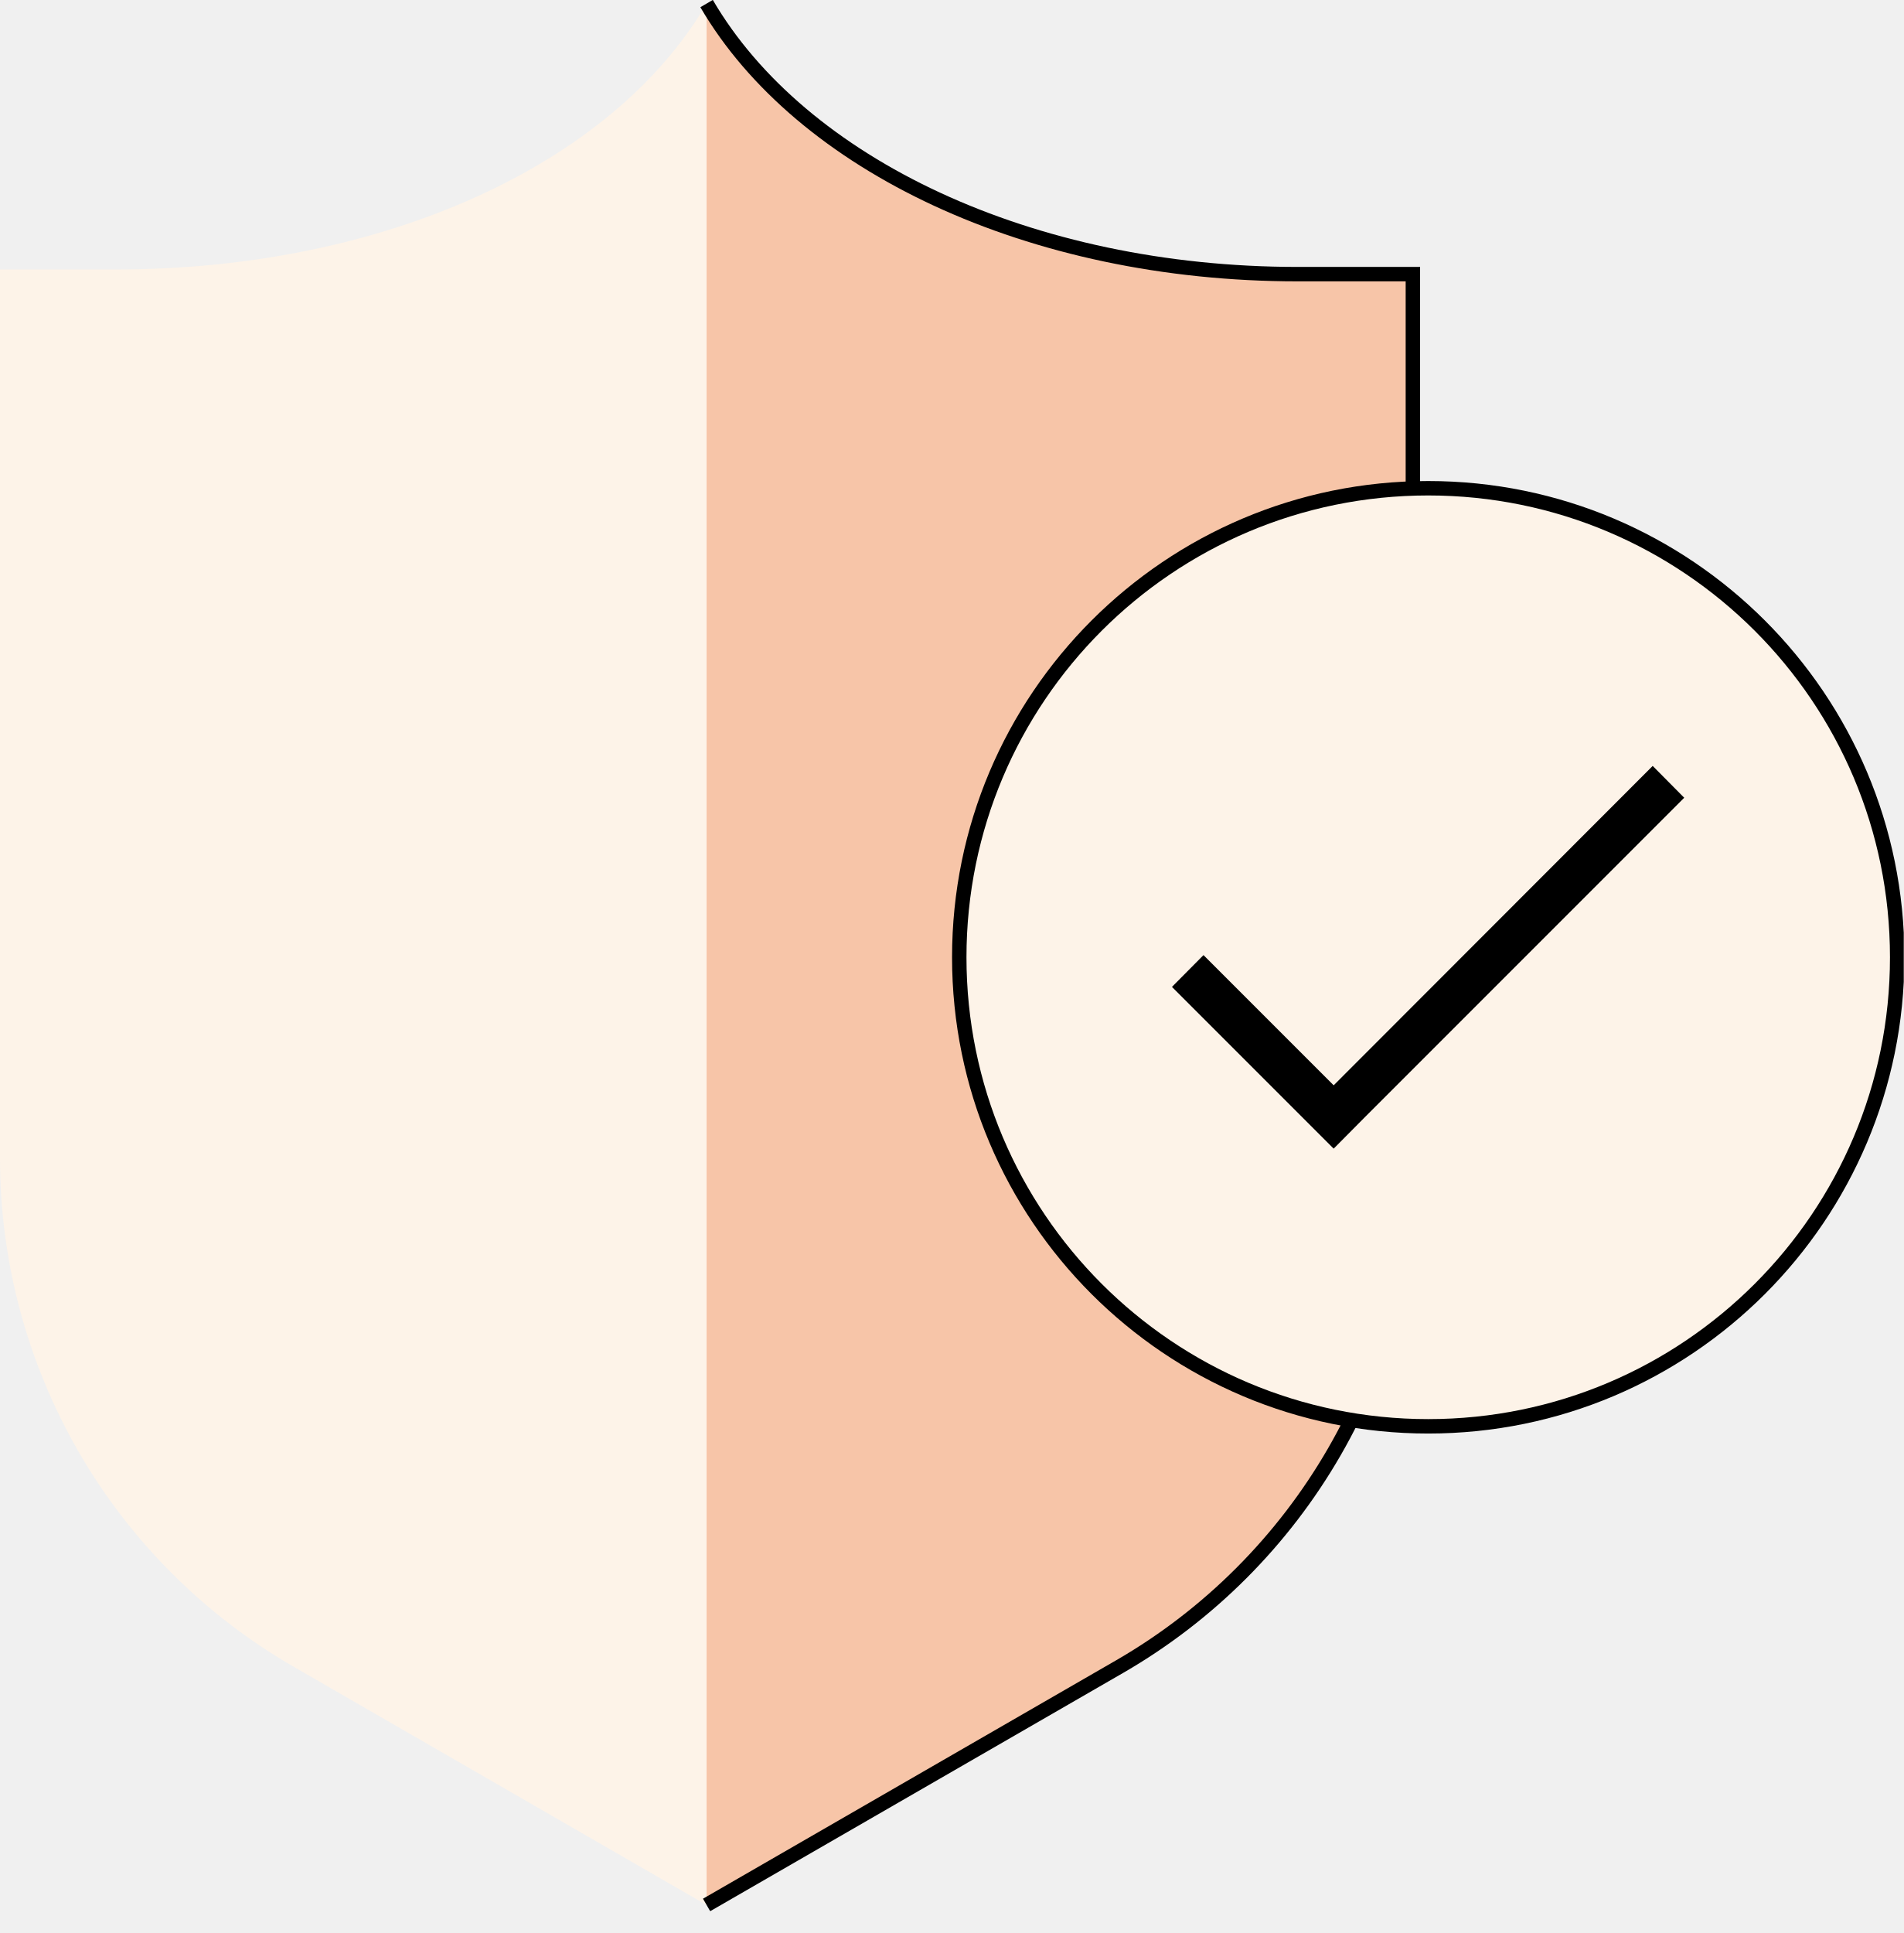
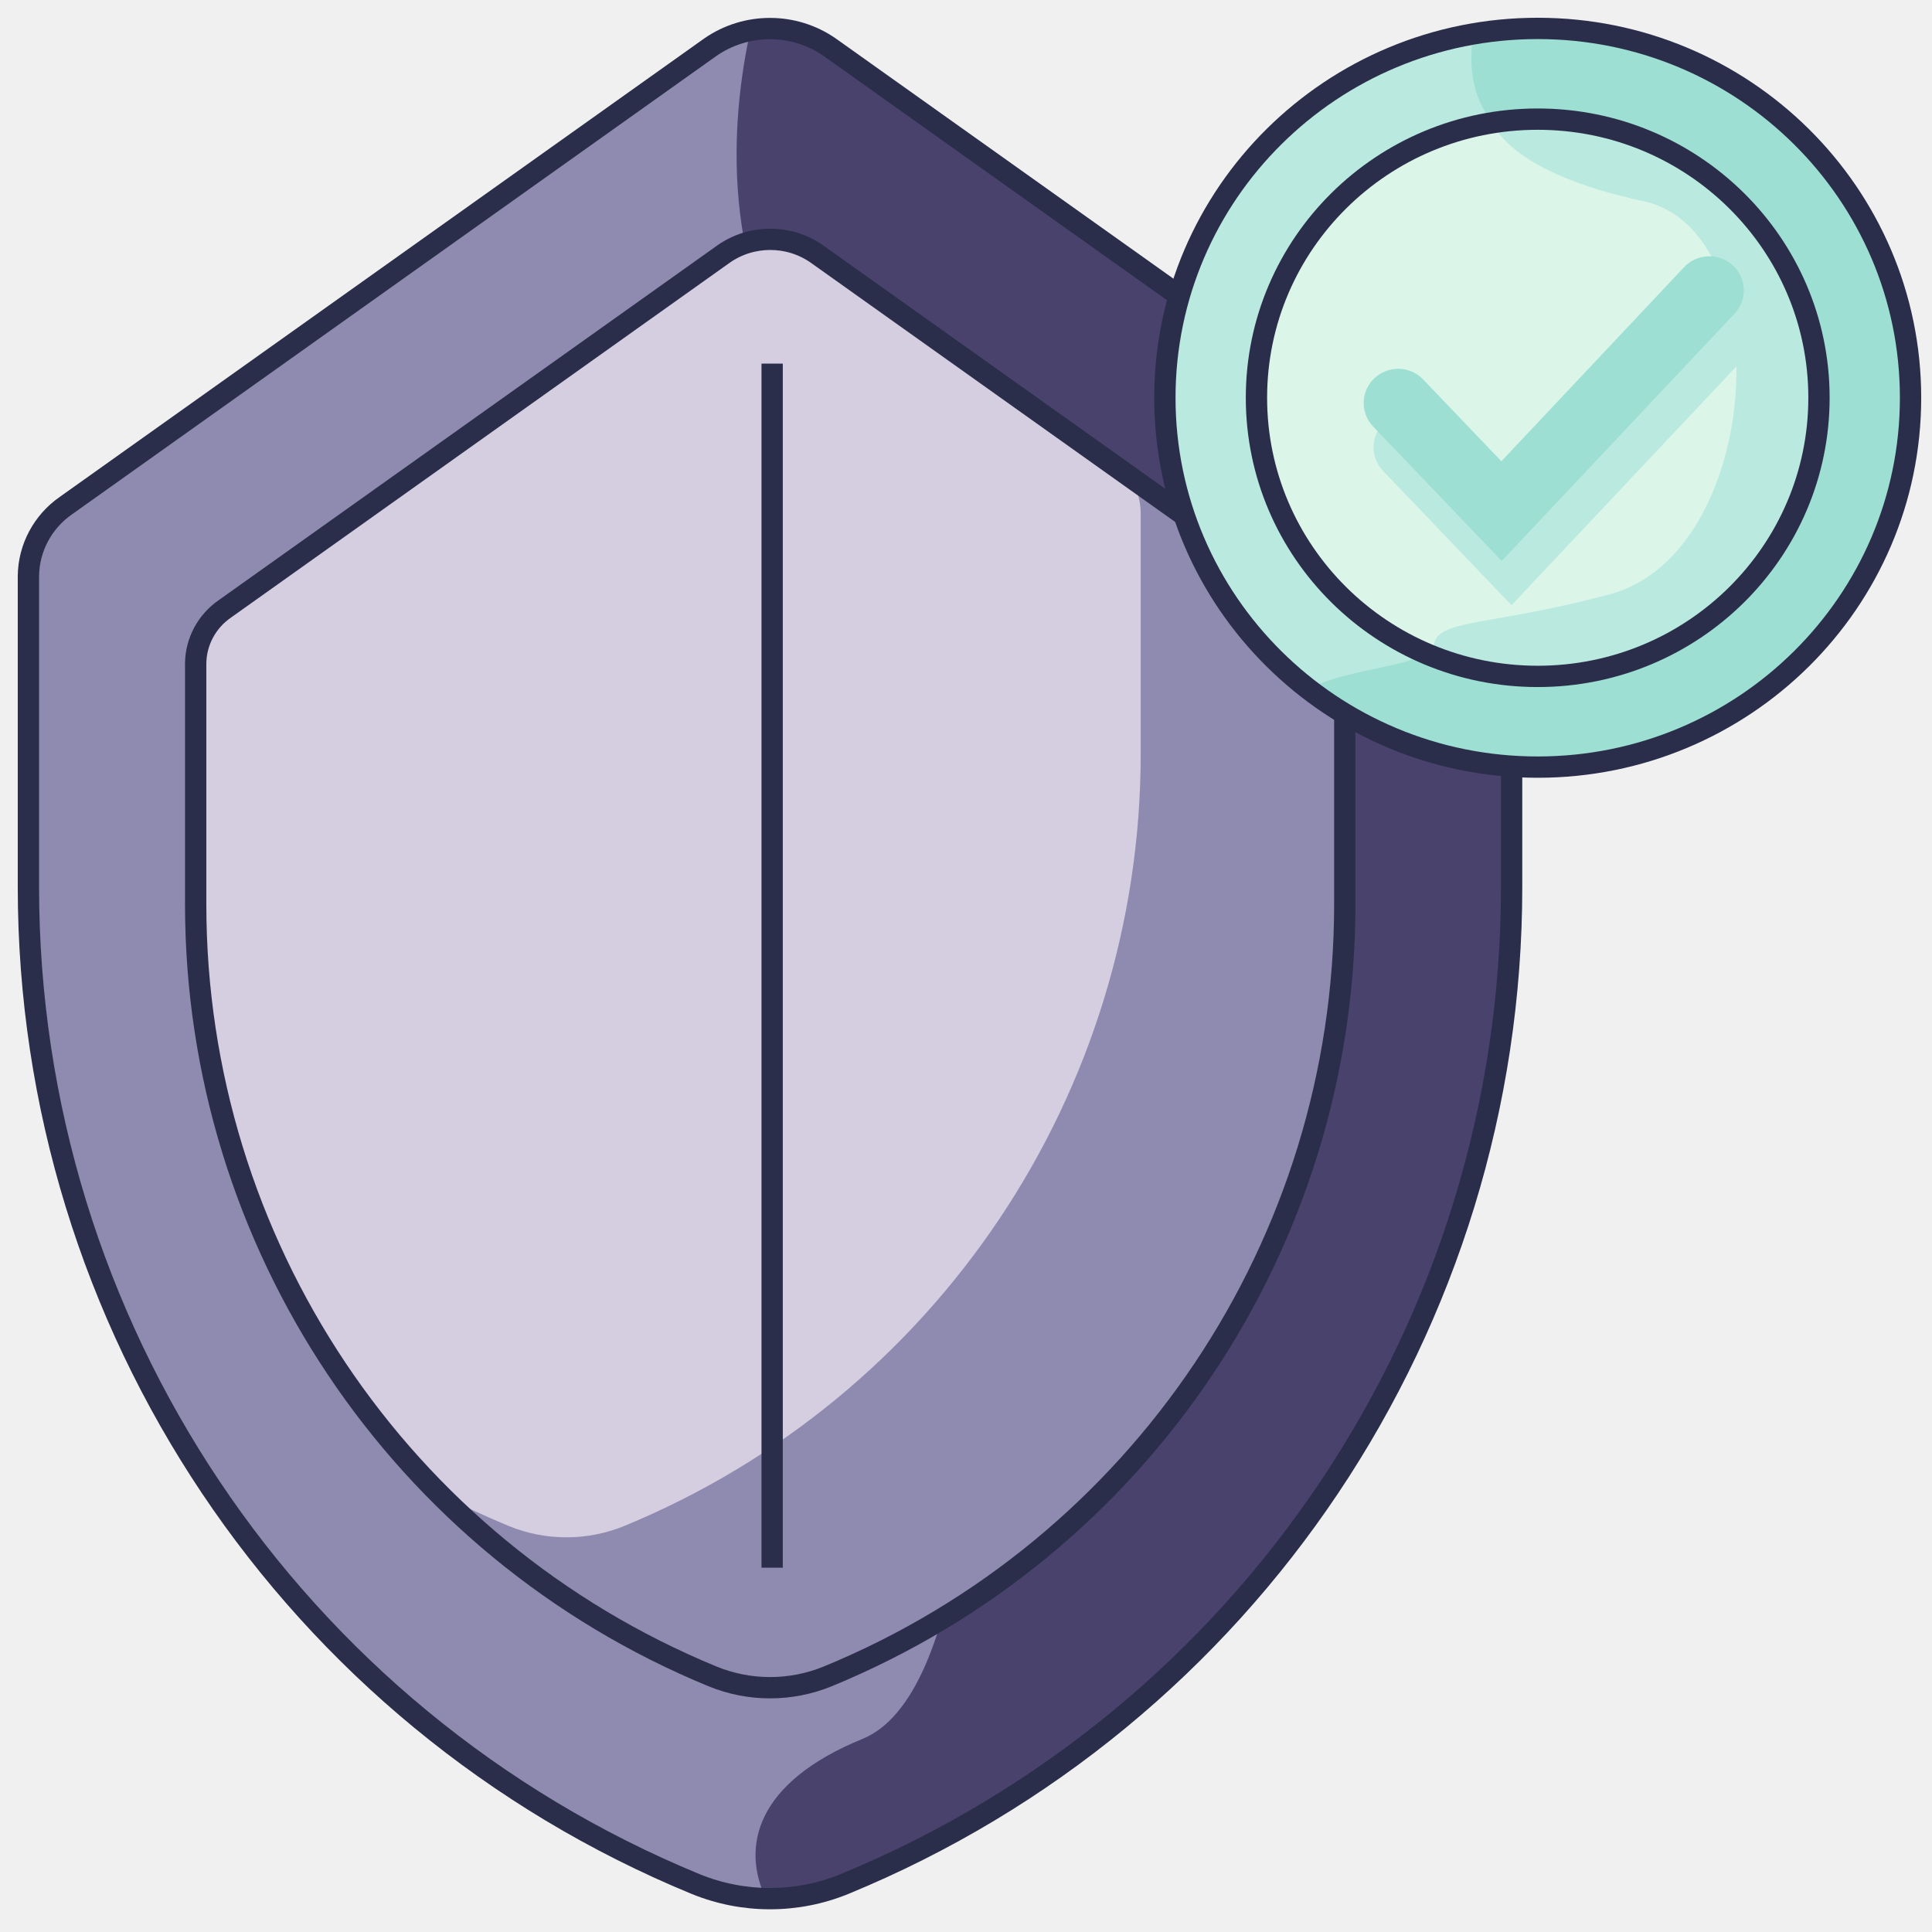
- <svg xmlns="http://www.w3.org/2000/svg" width="66" height="67" viewBox="0 0 66 67" fill="none">
-   <g clip-path="url(#clip0)">
-     <path d="M44.991 9.503C35.708 9.503 27.755 5.702 24.496 0.125C21.227 5.702 13.303 9.341 4 9.341H0V40.156C0.001 43.725 0.942 47.23 2.726 50.321C4.511 53.411 7.077 55.978 10.167 57.763L24.496 66.029L38.825 57.763C41.914 55.977 44.478 53.41 46.261 50.32C48.044 47.229 48.983 43.724 48.982 40.156V9.503H44.991Z" fill="#FDF3E8" />
-     <path d="M38.824 57.762C41.913 55.976 44.478 53.409 46.261 50.319C48.044 47.228 48.982 43.723 48.982 40.155V9.502H44.991C35.708 9.502 27.755 5.701 24.496 0.124V66.028L38.824 57.762Z" fill="#F7C5A8" />
-     <path d="M24.496 66.028L38.824 57.762C41.913 55.976 44.478 53.409 46.261 50.319C48.044 47.228 48.982 43.723 48.982 40.155V9.502H44.991C35.708 9.502 27.755 5.701 24.496 0.124" stroke="black" stroke-width="0.5" stroke-miterlimit="10" />
-     <path d="M49.514 49.438C58.493 49.438 65.772 42.159 65.772 33.181C65.772 24.202 58.493 16.923 49.514 16.923C40.535 16.923 33.256 24.202 33.256 33.181C33.256 42.159 40.535 49.438 49.514 49.438Z" fill="#FDF3E8" stroke="black" stroke-width="0.5" stroke-miterlimit="10" />
-     <path d="M58.389 27.651L57.296 26.548L46.236 37.618L41.723 33.105L40.63 34.207L46.236 39.813L47.329 38.711L58.389 27.651Z" fill="black" />
-   </g>
-   <defs>
-     <clipPath id="clip0">
-       <rect width="66" height="66.237" fill="white" />
-     </clipPath>
-   </defs>
+ <svg xmlns="http://www.w3.org/2000/svg" width="68" height="68" viewBox="0 0 68 68" fill="none">
+   <path d="M24.994 1.666L2.326 17.791C1.504 18.36 1.011 19.284 1 20.273V31.222C1 46.604 10.277 60.464 24.486 66.313C26.161 66.997 28.044 66.997 29.718 66.313C43.932 60.464 53.204 46.604 53.204 31.222V20.273C53.194 19.283 52.7 18.359 51.876 17.791L29.208 1.666C27.946 0.785 26.256 0.785 24.994 1.666Z" fill="#8F8AB0" />
+   <path d="M51.884 17.79L29.216 1.665C28.405 1.096 27.392 0.879 26.413 1.065C25.736 4.156 25.239 9.67 28.687 14.236C33.786 20.983 37.567 58.263 30.358 61.203C26.594 62.739 26.09 65.006 26.957 66.821C27.905 66.844 28.847 66.67 29.722 66.312C43.935 60.463 53.208 46.603 53.208 31.221V20.272C53.198 19.283 52.706 18.359 51.884 17.79Z" fill="#48426D" />
+   <path d="M25.47 8.939L7.917 21.428C7.278 21.868 6.895 22.584 6.887 23.35V31.828C6.887 43.741 14.073 54.475 25.079 59.004C26.376 59.535 27.834 59.535 29.131 59.004C40.138 54.479 47.332 43.741 47.332 31.828V23.35C47.324 22.584 46.942 21.869 46.305 21.428L28.751 8.939C27.769 8.251 26.452 8.251 25.47 8.939Z" fill="#8F8AB0" />
+   <path d="M40.149 26.534V18.056C40.147 17.597 40.006 17.148 39.745 16.767L28.74 8.938C27.761 8.256 26.45 8.256 25.47 8.938L7.917 21.427C7.278 21.867 6.895 22.583 6.887 23.35V31.827C6.875 39.571 9.944 47.011 15.437 52.556C16.236 52.976 17.059 53.36 17.905 53.71C19.206 54.242 20.669 54.242 21.97 53.71C32.963 49.181 40.149 38.447 40.149 26.534Z" fill="#D5CDE0" />
+   <path fill-rule="evenodd" clip-rule="evenodd" d="M25.47 8.939L7.917 21.428C7.278 21.868 6.895 22.584 6.887 23.35V31.828C6.887 43.741 14.073 54.475 25.079 59.004V59.004C26.376 59.535 27.834 59.535 29.131 59.004V59.004C40.138 54.479 47.332 43.741 47.332 31.828V23.35C47.324 22.584 46.942 21.869 46.305 21.428L28.751 8.939C27.769 8.251 26.452 8.251 25.47 8.939V8.939Z" stroke="#2B2E4A" stroke-width="0.75" />
+   <path fill-rule="evenodd" clip-rule="evenodd" d="M24.994 1.666L2.326 17.791C1.504 18.36 1.011 19.284 1 20.273V31.222C1 46.604 10.277 60.464 24.486 66.313V66.313C26.161 66.997 28.044 66.997 29.718 66.313V66.313C43.932 60.464 53.204 46.604 53.204 31.222V20.273C53.194 19.283 52.7 18.359 51.876 17.791L29.208 1.666C27.946 0.785 26.256 0.785 24.994 1.666Z" stroke="#2B2E4A" stroke-width="0.75" stroke-linecap="round" />
+   <path d="M27.177 12.798V55.178" stroke="#2B2E4A" stroke-width="0.75" />
+   <path d="M54.122 27C61.37 27 67.245 21.18 67.245 14C67.245 6.82 61.37 1 54.122 1C46.875 1 41 6.82 41 14C41 21.18 46.875 27 54.122 27Z" fill="#BAE9E0" />
+   <path d="M54.122 1C53.362 1 52.604 1.065 51.855 1.194C51.592 2.93 51.918 5.612 56.428 5.637C63.101 5.675 48.372 19.398 50.288 21.792C51.699 23.555 47.79 23.28 46.056 24.254C48.359 26.038 51.199 27.004 54.122 27C61.37 27 67.245 21.18 67.245 14C67.245 6.82 61.37 1 54.122 1Z" fill="#9DDFD3" />
+   <path fill-rule="evenodd" clip-rule="evenodd" d="M54.122 27C61.37 27 67.245 21.18 67.245 14C67.245 6.82 61.37 1 54.122 1C46.875 1 41 6.82 41 14C41 21.18 46.875 27 54.122 27Z" stroke="#2B2E4A" stroke-width="0.75" />
+   <path d="M54.122 23.807C59.59 23.807 64.022 19.416 64.022 14C64.022 8.584 59.59 4.193 54.122 4.193C48.655 4.193 44.223 8.584 44.223 14C44.223 19.416 48.655 23.807 54.122 23.807Z" fill="#DBF6E9" />
+   <path d="M54.122 4.193C53.596 4.193 53.072 4.234 52.552 4.316C52.552 4.333 53.025 6.047 57.844 7.082C62.672 8.118 62.065 19.474 56.655 20.918C51.873 22.194 50.149 21.69 50.502 23.13C51.655 23.579 52.883 23.808 54.122 23.807C59.59 23.807 64.022 19.416 64.022 14C64.022 8.584 59.59 4.193 54.122 4.193Z" fill="#BAE9E0" />
+   <path fill-rule="evenodd" clip-rule="evenodd" d="M54.122 23.807C59.59 23.807 64.022 19.416 64.022 14C64.022 8.584 59.59 4.193 54.122 4.193C48.655 4.193 44.223 8.584 44.223 14C44.223 19.416 48.655 23.807 54.122 23.807Z" stroke="#2B2E4A" stroke-width="0.75" />
+   <path d="M53.201 21.302L48.674 16.569C48.213 16.086 48.235 15.325 48.722 14.868C49.209 14.412 49.978 14.433 50.439 14.916L53.188 17.793L59.635 10.946C60.094 10.473 60.852 10.453 61.336 10.901C61.821 11.349 61.853 12.099 61.409 12.586L53.201 21.302Z" fill="#BAE9E0" />
+   <path d="M52.856 19.744L48.328 15.01C47.868 14.528 47.889 13.766 48.377 13.31C48.864 12.853 49.633 12.875 50.093 13.358L52.843 16.235L59.289 9.388C59.749 8.915 60.507 8.894 60.991 9.342C61.476 9.79 61.508 10.54 61.063 11.027L52.856 19.744Z" fill="#9DDFD3" />
</svg>
